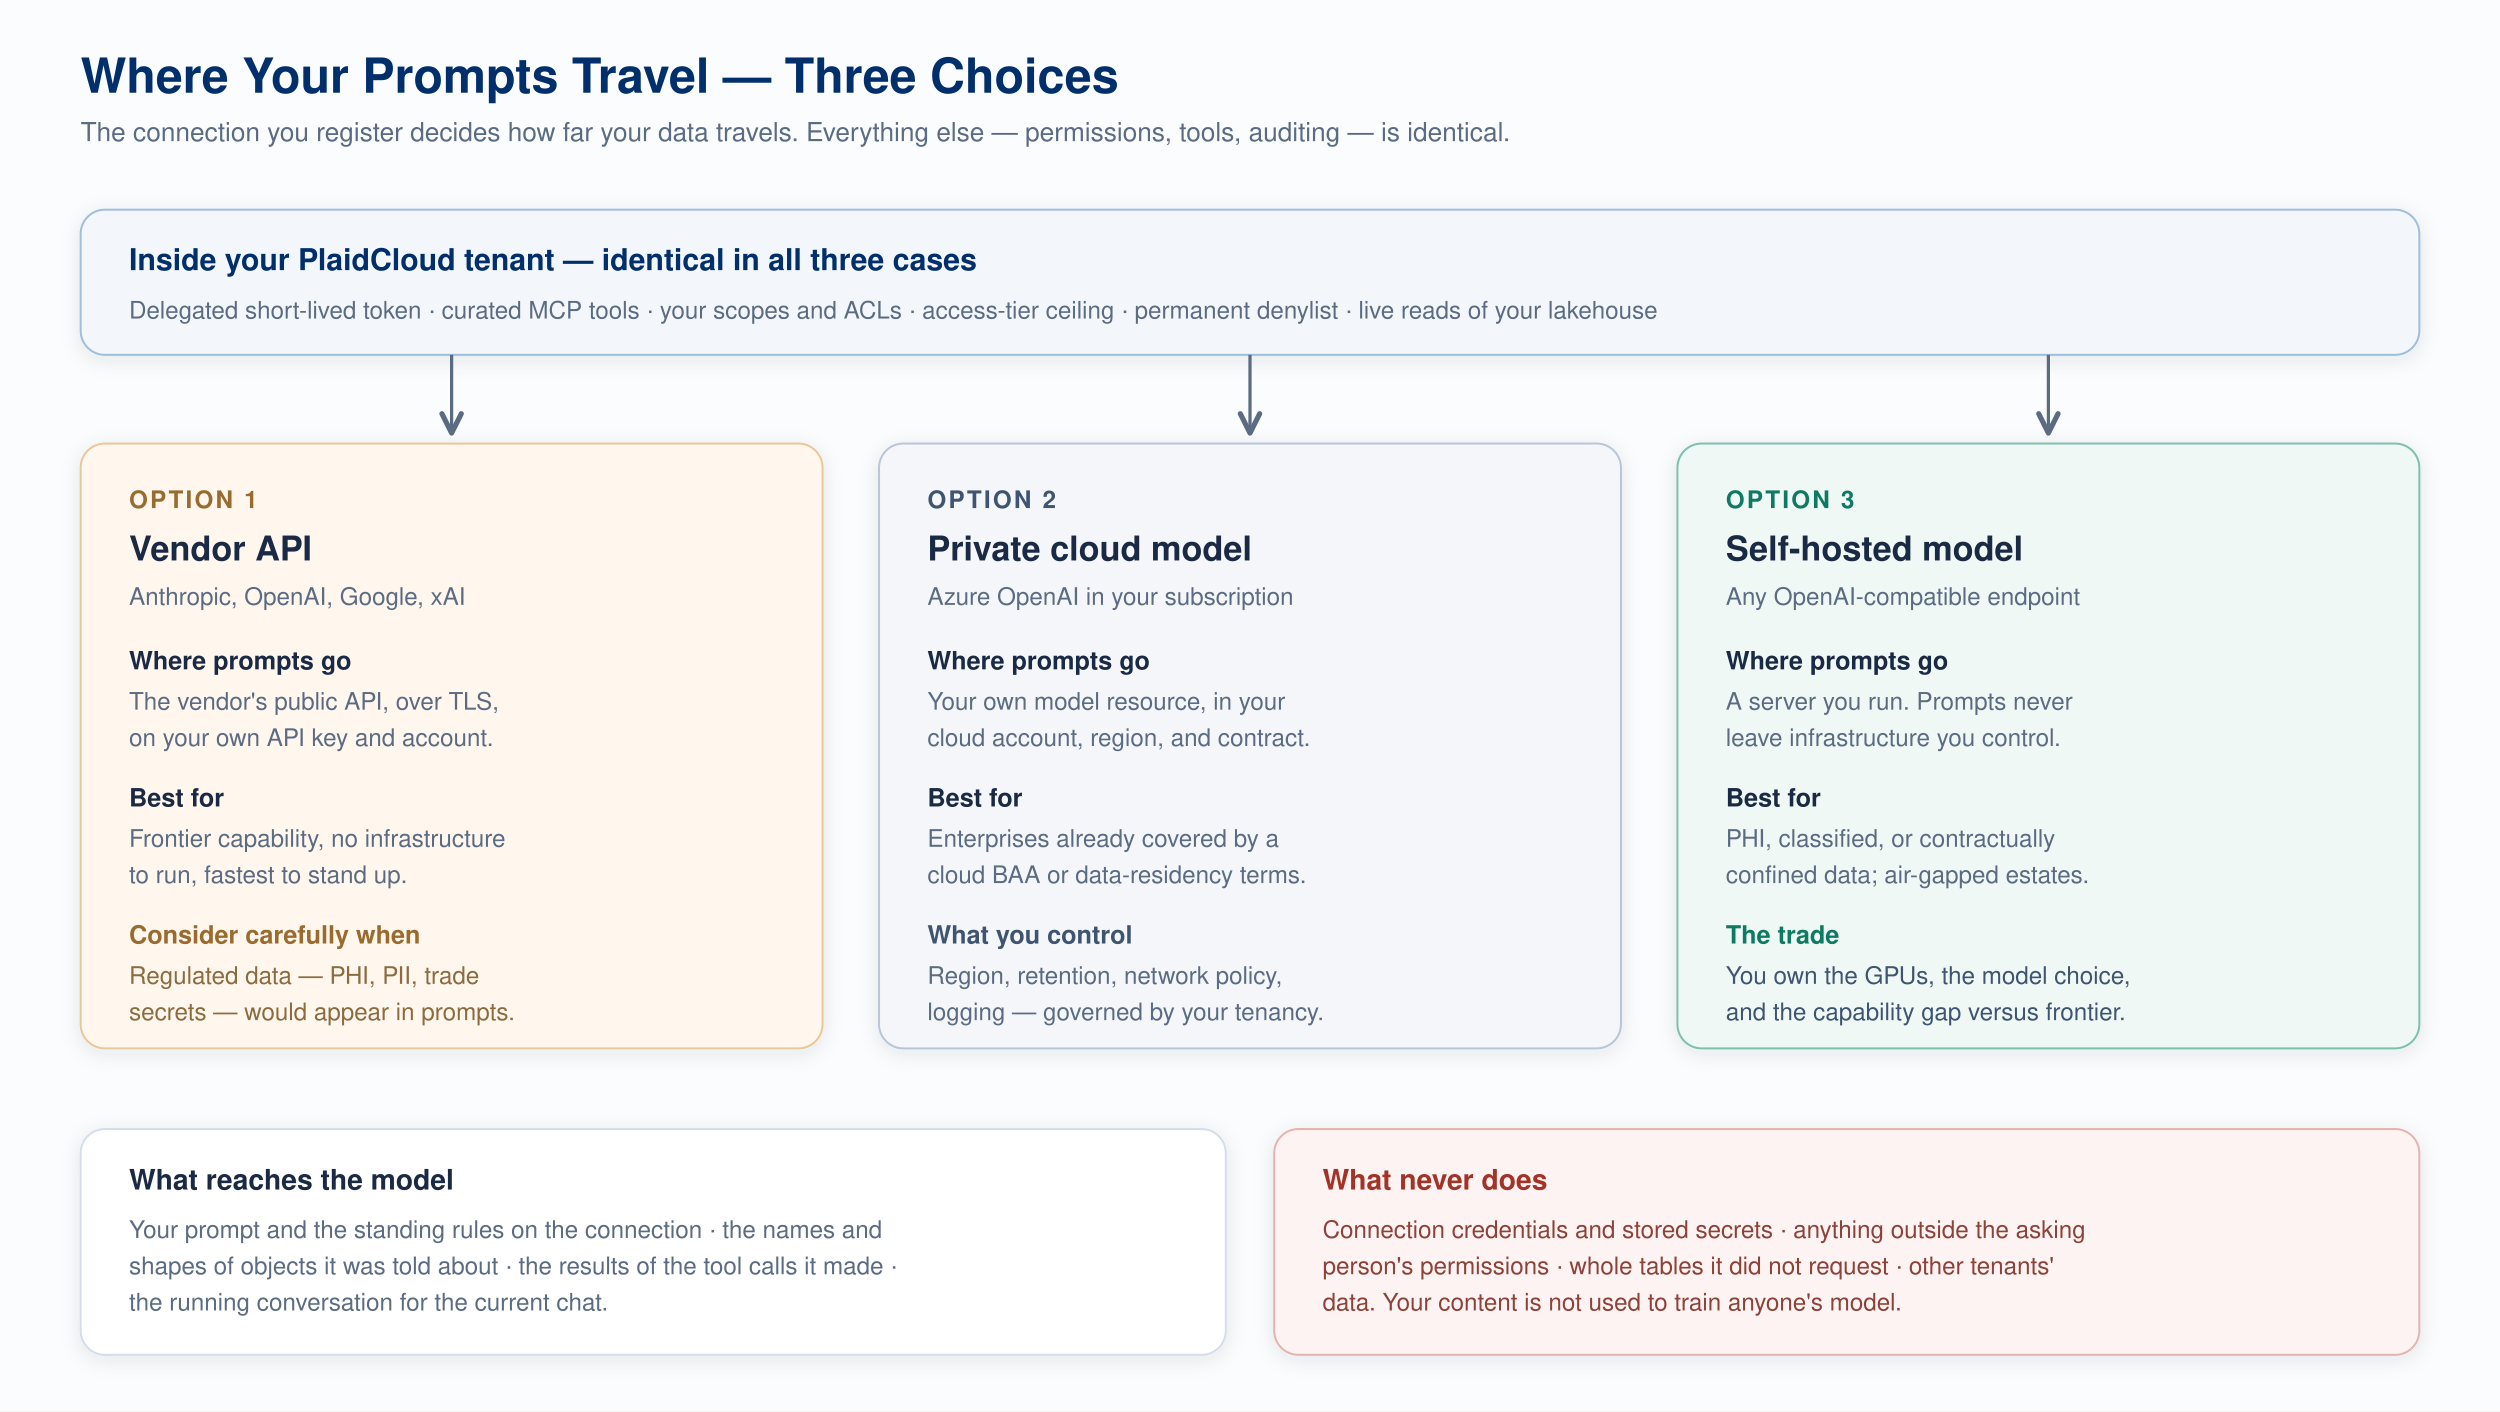
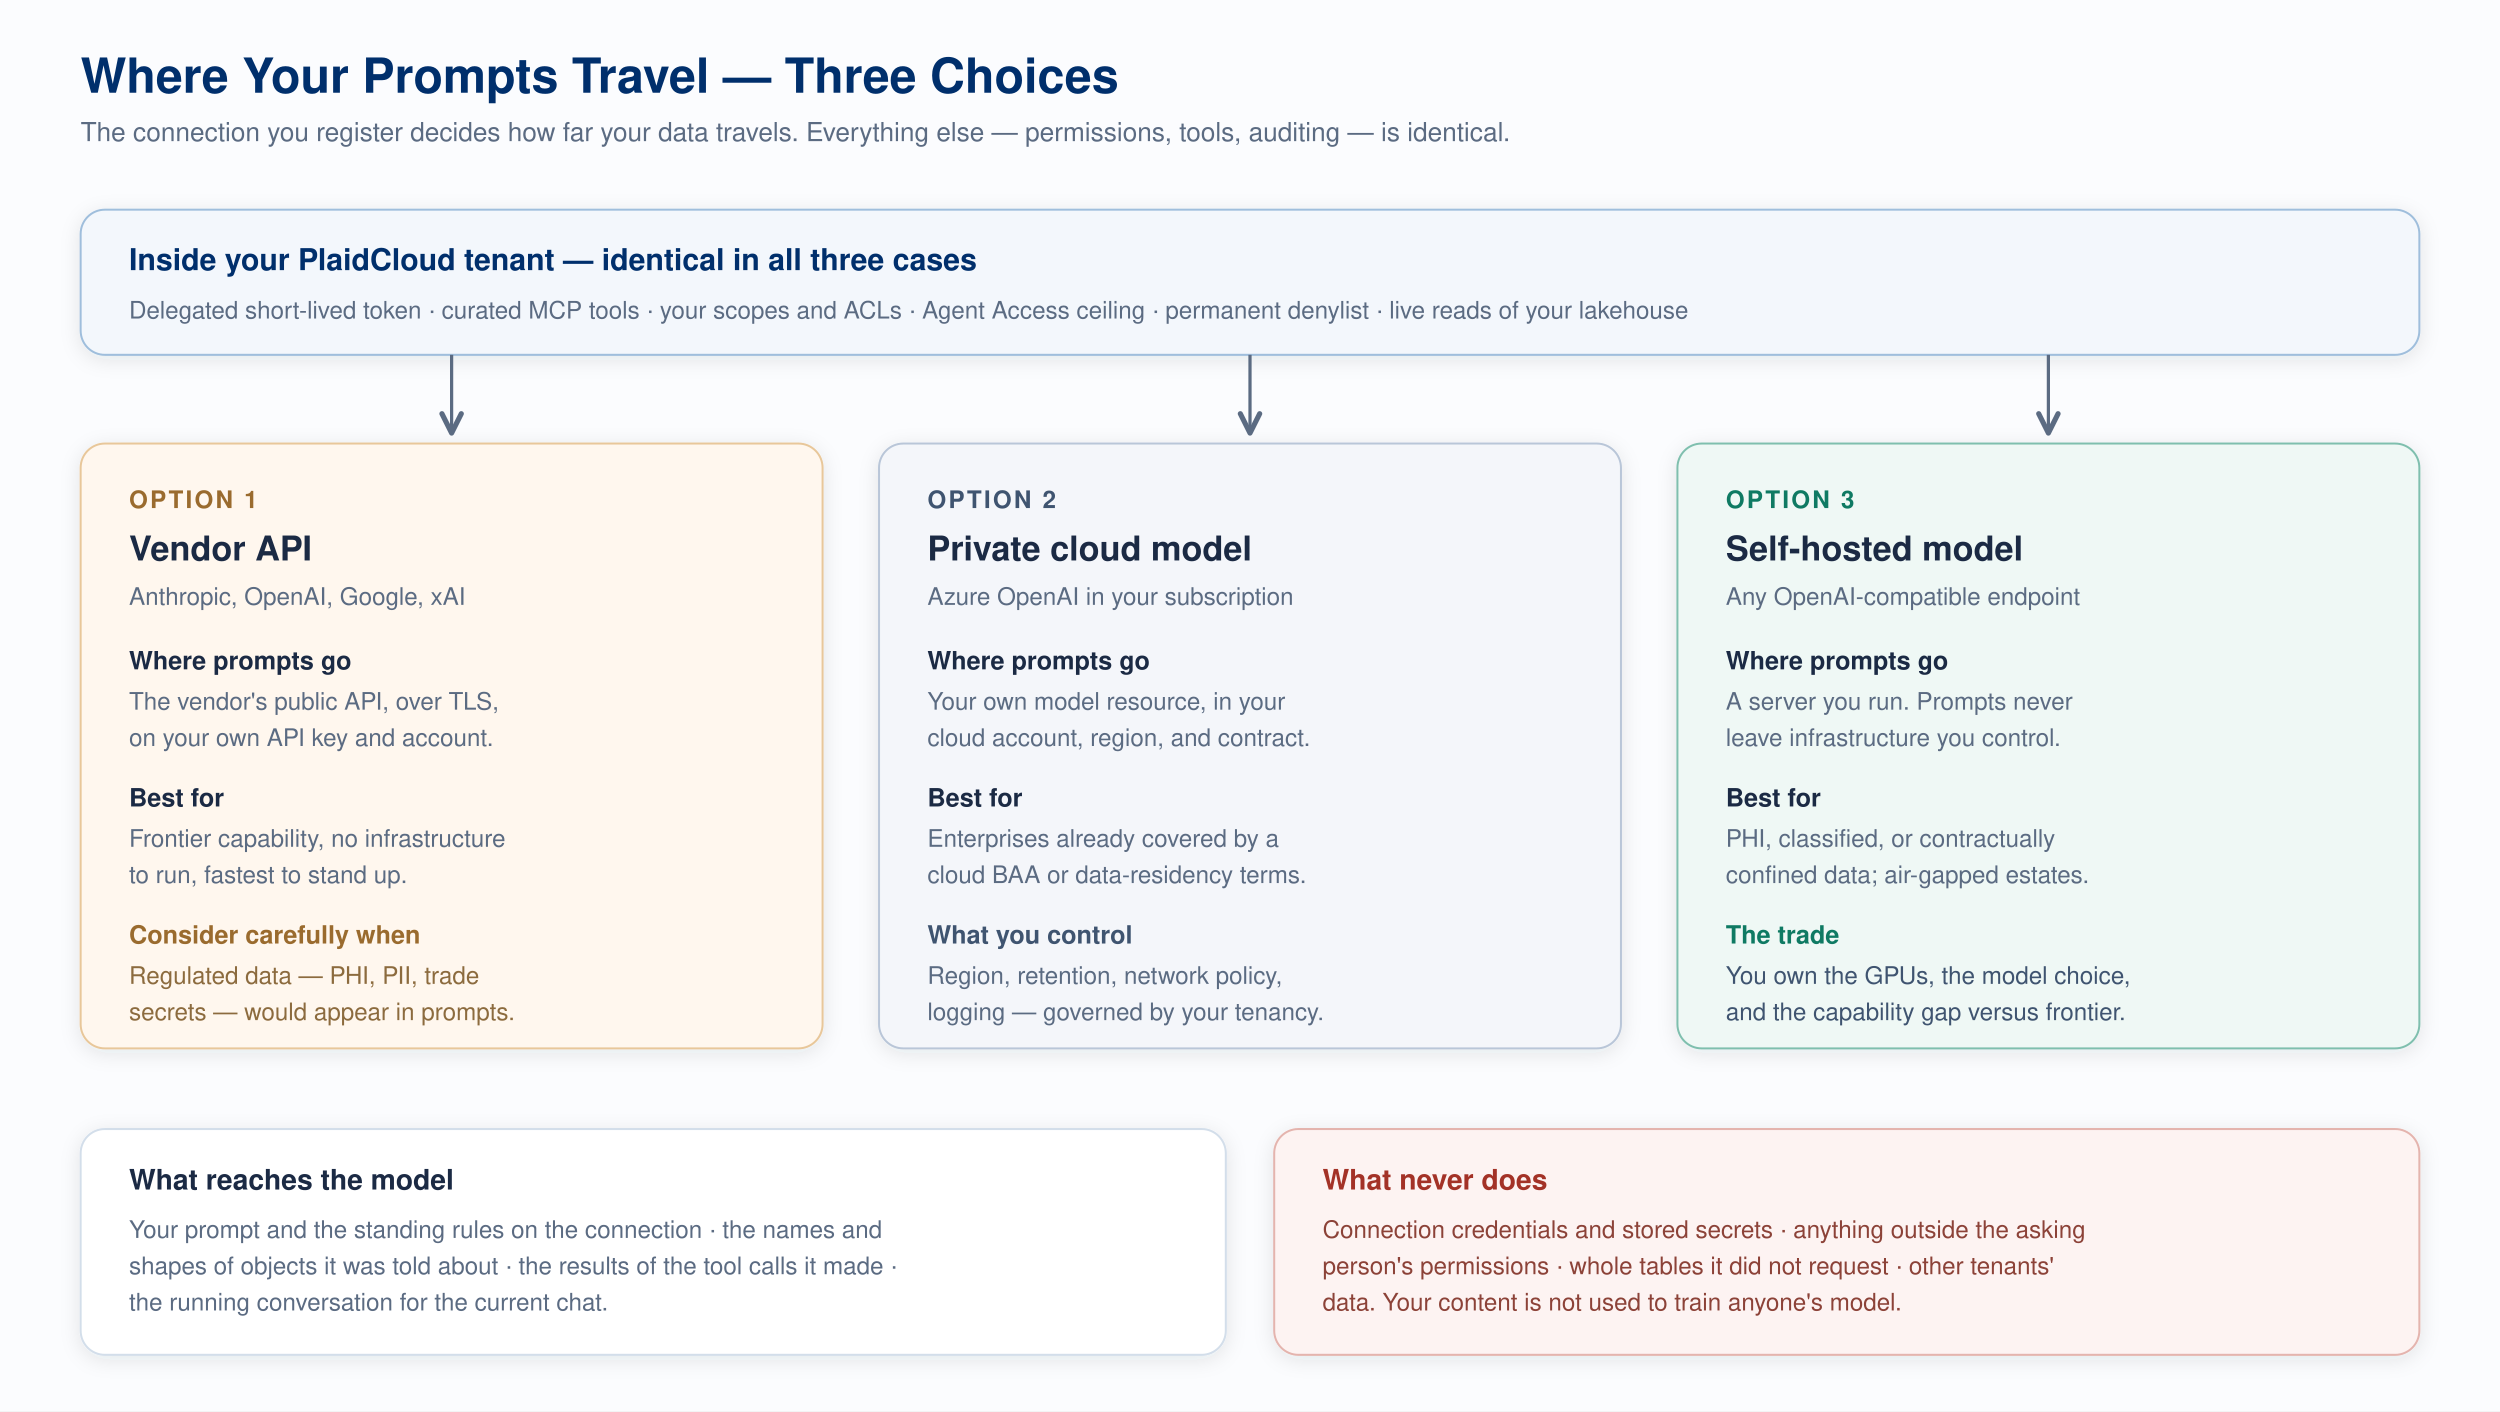
<svg xmlns="http://www.w3.org/2000/svg" width="1240" height="700" viewBox="0 0 1240 700" font-family="'Helvetica Neue', Helvetica, Arial, sans-serif" role="img" aria-label="Three LLM deployment choices — vendor API, a private cloud model resource, and a self-hosted model — compared by where prompts travel, with a summary of what does and does not cross the tenant boundary.">
  <defs>
    <filter id="soft5" x="-20%" y="-20%" width="140%" height="140%">
      <feDropShadow dx="0" dy="2" stdDeviation="5" flood-color="#1B2A44" flood-opacity="0.10" />
    </filter>
    <marker id="a5" markerWidth="9" markerHeight="9" refX="6.5" refY="4" orient="auto">
      <path d="M1 1 L7 4 L1 7" fill="none" stroke="#5B6B82" stroke-width="1.6" stroke-linecap="round" stroke-linejoin="round" />
    </marker>
  </defs>
  <rect width="1240" height="700" fill="#FBFCFE" />
  <text x="40" y="46" font-size="24" font-weight="700" fill="#002F6C">Where Your Prompts Travel — Three Choices</text>
  <text x="40" y="70" font-size="13" fill="#5B6B82">The connection you register decides how far your data travels. Everything else — permissions, tools, auditing — is identical.</text>
  <g filter="url(#soft5)">
    <rect x="40" y="104" width="1160" height="72" rx="12" fill="#F3F7FC" stroke="#9FBEDC" />
  </g>
  <text x="64" y="134" font-size="15" font-weight="700" fill="#002F6C">Inside your PlaidCloud tenant — identical in all three cases</text>
-   <text x="64" y="158" font-size="12" fill="#5B6B82">Delegated short-lived token · curated MCP tools · your scopes and ACLs · access-tier ceiling · permanent denylist · live reads of your lakehouse</text>
+   <text x="64" y="158" font-size="12" fill="#5B6B82">Delegated short-lived token · curated MCP tools · your scopes and ACLs · Agent Access ceiling · permanent denylist · live reads of your lakehouse</text>
  <g filter="url(#soft5)">
    <rect x="40" y="220" width="368" height="300" rx="12" fill="#FFF7EE" stroke="#E8C79A" />
    <rect x="436" y="220" width="368" height="300" rx="12" fill="#F4F6FA" stroke="#B9C6D8" />
    <rect x="832" y="220" width="368" height="300" rx="12" fill="#EFF8F5" stroke="#7FBFAE" />
  </g>
  <text x="64" y="252" font-size="12" font-weight="700" fill="#9A6B2E" letter-spacing="1.1">OPTION 1</text>
  <text x="64" y="278" font-size="17" font-weight="700" fill="#1B2A44">Vendor API</text>
  <text x="64" y="300" font-size="12" fill="#5B6B82">Anthropic, OpenAI, Google, xAI</text>
  <text x="64" y="332" font-size="12.5" font-weight="700" fill="#1B2A44">Where prompts go</text>
  <text x="64" y="352" font-size="12" fill="#5B6B82">The vendor's public API, over TLS,</text>
  <text x="64" y="370" font-size="12" fill="#5B6B82">on your own API key and account.</text>
  <text x="64" y="400" font-size="12.5" font-weight="700" fill="#1B2A44">Best for</text>
  <text x="64" y="420" font-size="12" fill="#5B6B82">Frontier capability, no infrastructure</text>
  <text x="64" y="438" font-size="12" fill="#5B6B82">to run, fastest to stand up.</text>
  <text x="64" y="468" font-size="12.5" font-weight="700" fill="#9A6B2E">Consider carefully when</text>
  <text x="64" y="488" font-size="12" fill="#8C6B3E">Regulated data — PHI, PII, trade</text>
  <text x="64" y="506" font-size="12" fill="#8C6B3E">secrets — would appear in prompts.</text>
  <text x="460" y="252" font-size="12" font-weight="700" fill="#3F5470" letter-spacing="1.1">OPTION 2</text>
  <text x="460" y="278" font-size="17" font-weight="700" fill="#1B2A44">Private cloud model</text>
  <text x="460" y="300" font-size="12" fill="#5B6B82">Azure OpenAI in your subscription</text>
  <text x="460" y="332" font-size="12.5" font-weight="700" fill="#1B2A44">Where prompts go</text>
  <text x="460" y="352" font-size="12" fill="#5B6B82">Your own model resource, in your</text>
  <text x="460" y="370" font-size="12" fill="#5B6B82">cloud account, region, and contract.</text>
  <text x="460" y="400" font-size="12.5" font-weight="700" fill="#1B2A44">Best for</text>
  <text x="460" y="420" font-size="12" fill="#5B6B82">Enterprises already covered by a</text>
  <text x="460" y="438" font-size="12" fill="#5B6B82">cloud BAA or data-residency terms.</text>
  <text x="460" y="468" font-size="12.5" font-weight="700" fill="#3F5470">What you control</text>
  <text x="460" y="488" font-size="12" fill="#5B6B82">Region, retention, network policy,</text>
  <text x="460" y="506" font-size="12" fill="#5B6B82">logging — governed by your tenancy.</text>
  <text x="856" y="252" font-size="12" font-weight="700" fill="#0F7A63" letter-spacing="1.1">OPTION 3</text>
  <text x="856" y="278" font-size="17" font-weight="700" fill="#1B2A44">Self-hosted model</text>
  <text x="856" y="300" font-size="12" fill="#5B6B82">Any OpenAI-compatible endpoint</text>
  <text x="856" y="332" font-size="12.5" font-weight="700" fill="#1B2A44">Where prompts go</text>
  <text x="856" y="352" font-size="12" fill="#5B6B82">A server you run. Prompts never</text>
  <text x="856" y="370" font-size="12" fill="#5B6B82">leave infrastructure you control.</text>
  <text x="856" y="400" font-size="12.5" font-weight="700" fill="#1B2A44">Best for</text>
  <text x="856" y="420" font-size="12" fill="#5B6B82">PHI, classified, or contractually</text>
  <text x="856" y="438" font-size="12" fill="#5B6B82">confined data; air-gapped estates.</text>
  <text x="856" y="468" font-size="12.5" font-weight="700" fill="#0F7A63">The trade</text>
  <text x="856" y="488" font-size="12" fill="#3F5470">You own the GPUs, the model choice,</text>
  <text x="856" y="506" font-size="12" fill="#3F5470">and the capability gap versus frontier.</text>
  <path d="M224 176 L224 214" stroke="#5B6B82" stroke-width="1.6" fill="none" marker-end="url(#a5)" />
  <path d="M620 176 L620 214" stroke="#5B6B82" stroke-width="1.6" fill="none" marker-end="url(#a5)" />
  <path d="M1016 176 L1016 214" stroke="#5B6B82" stroke-width="1.6" fill="none" marker-end="url(#a5)" />
  <g filter="url(#soft5)">
    <rect x="40" y="560" width="568" height="112" rx="12" fill="#FFFFFF" stroke="#D3DEEA" />
    <rect x="632" y="560" width="568" height="112" rx="12" fill="#FDF3F2" stroke="#E4B4AE" />
  </g>
  <text x="64" y="590" font-size="14" font-weight="700" fill="#1B2A44">What reaches the model</text>
  <text x="64" y="614" font-size="12" fill="#5B6B82">Your prompt and the standing rules on the connection · the names and</text>
  <text x="64" y="632" font-size="12" fill="#5B6B82">shapes of objects it was told about · the results of the tool calls it made ·</text>
  <text x="64" y="650" font-size="12" fill="#5B6B82">the running conversation for the current chat.</text>
  <text x="656" y="590" font-size="14" font-weight="700" fill="#A33227">What never does</text>
  <text x="656" y="614" font-size="12" fill="#8C4238">Connection credentials and stored secrets · anything outside the asking</text>
  <text x="656" y="632" font-size="12" fill="#8C4238">person's permissions · whole tables it did not request · other tenants'</text>
  <text x="656" y="650" font-size="12" fill="#8C4238">data. Your content is not used to train anyone's model.</text>
</svg>
